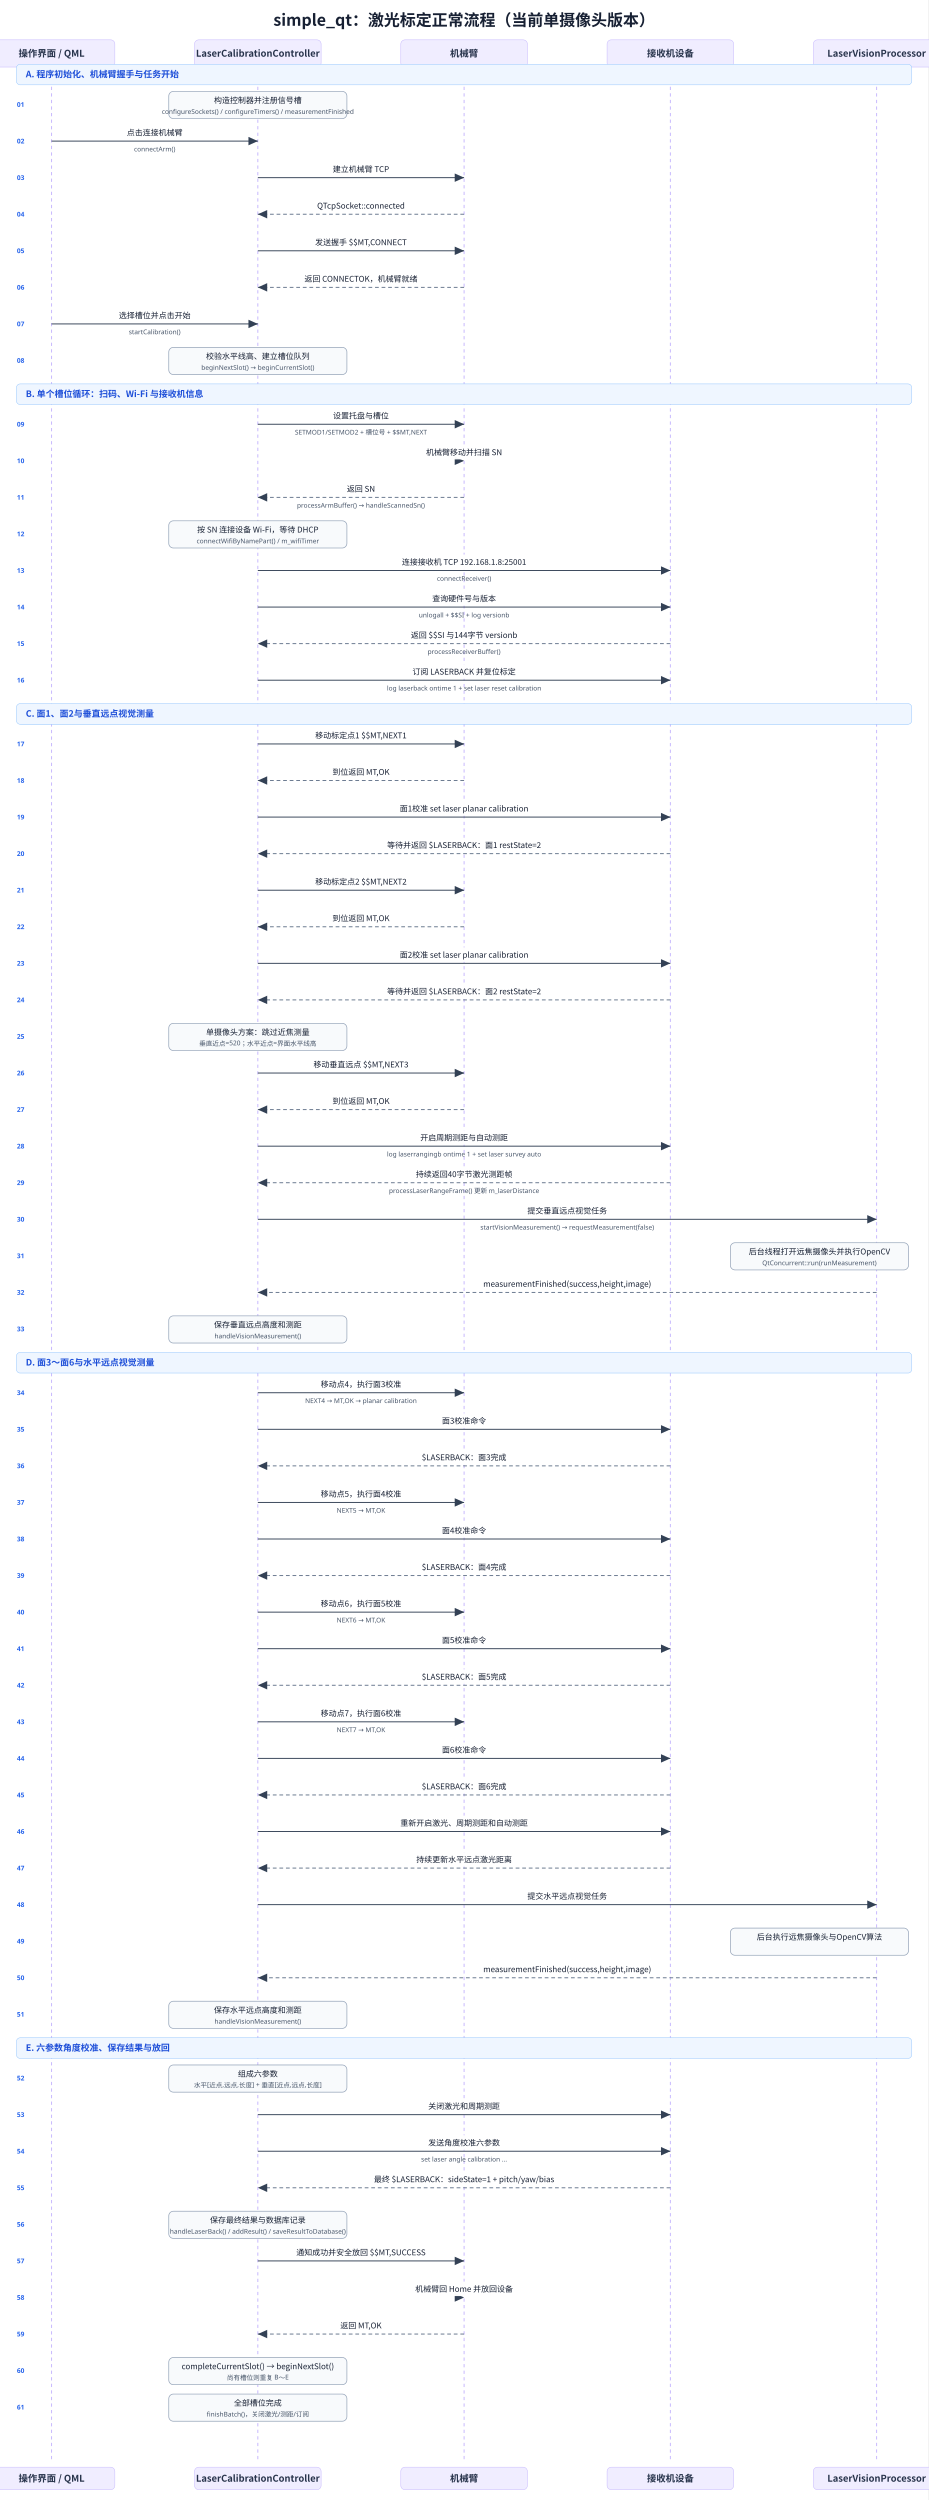
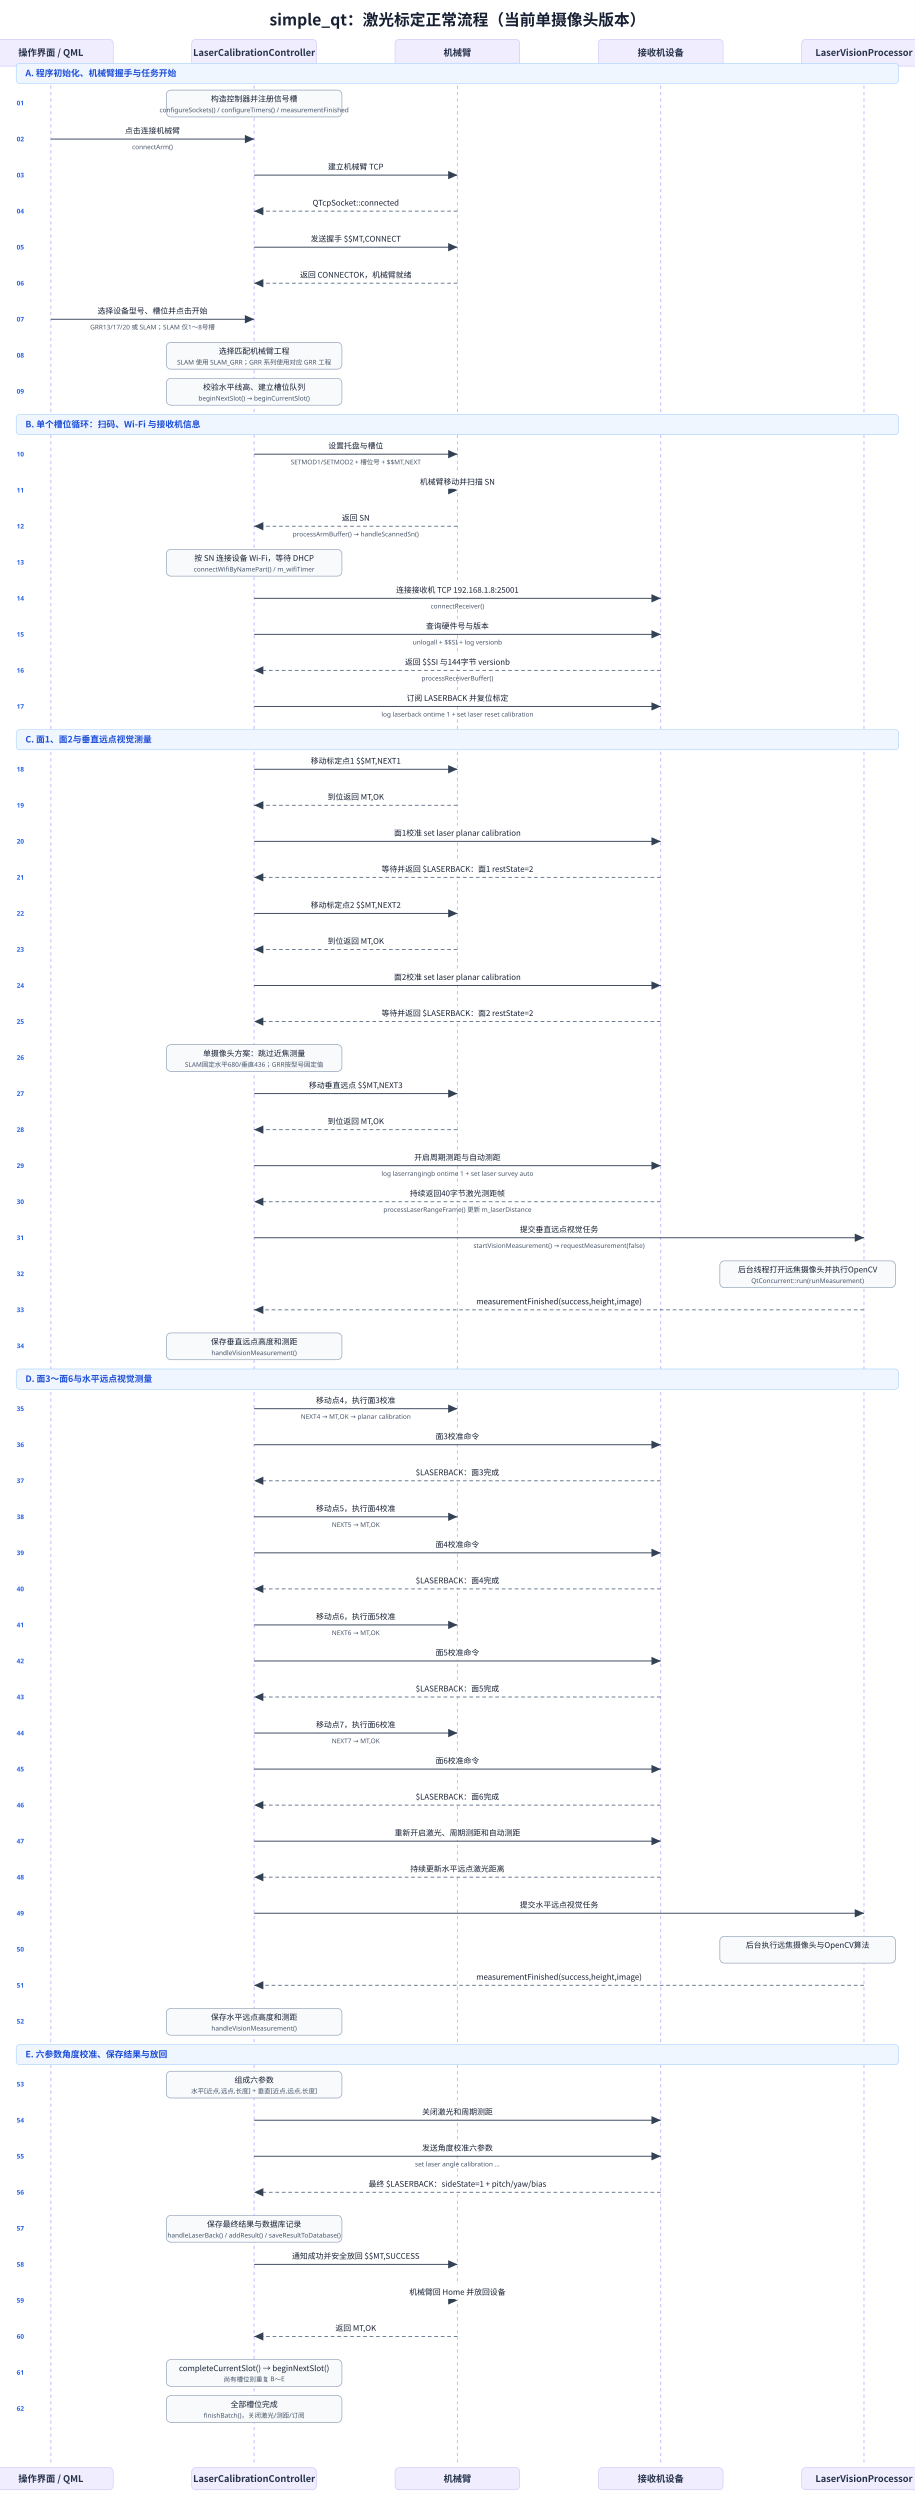
- <svg xmlns="http://www.w3.org/2000/svg" width="1980" height="5333" viewBox="0 0 1980 5333">
+ <svg xmlns="http://www.w3.org/2000/svg" width="1980" height="5411" viewBox="0 0 1980 5411">
  <defs>
    <marker id="arrow" markerWidth="12" markerHeight="9" refX="10" refY="4.5" orient="auto" markerUnits="strokeWidth">
      <path d="M0,0 L10,4.5 L0,9 z" fill="#334155" />
    </marker>
    <style>
      .title{font:700 34px "Microsoft YaHei","Noto Sans CJK SC",sans-serif;fill:#172033}
      .participant{font:600 20px "Microsoft YaHei","Noto Sans CJK SC",sans-serif;fill:#26324a}
      .label{font:500 17px "Microsoft YaHei","Noto Sans CJK SC",sans-serif;fill:#172033}
      .sub{font:400 14px Consolas,"Microsoft YaHei",sans-serif;fill:#475569}
      .stage{font:700 19px "Microsoft YaHei","Noto Sans CJK SC",sans-serif;fill:#1d4ed8}
      .step{font:700 14px Consolas,sans-serif;fill:#2563eb}
      .life{stroke:#c4b5fd;stroke-width:2;stroke-dasharray:7 7}
      .arrow{stroke:#334155;stroke-width:2;fill:none;marker-end:url(#arrow)}
      .return{stroke:#64748b;stroke-width:2;stroke-dasharray:8 6;fill:none;marker-end:url(#arrow)}
    </style>
  </defs>
  <rect width="100%" height="100%" fill="#ffffff" />
  <text class="title" x="990" y="55" text-anchor="middle">simple_qt：激光标定正常流程（当前单摄像头版本）</text>
  <rect x="-25" y="85" width="270" height="58" rx="9" fill="#f0edff" stroke="#c4b5fd" />
  <text class="participant" x="110" y="121" text-anchor="middle">操作界面 / QML</text>
-   <line class="life" x1="110" y1="143" x2="110" y2="5253" />
+   <line class="life" x1="110" y1="143" x2="110" y2="5331" />
  <rect x="415" y="85" width="270" height="58" rx="9" fill="#f0edff" stroke="#c4b5fd" />
  <text class="participant" x="550" y="121" text-anchor="middle">LaserCalibrationController</text>
-   <line class="life" x1="550" y1="143" x2="550" y2="5253" />
+   <line class="life" x1="550" y1="143" x2="550" y2="5331" />
  <rect x="855" y="85" width="270" height="58" rx="9" fill="#f0edff" stroke="#c4b5fd" />
  <text class="participant" x="990" y="121" text-anchor="middle">机械臂</text>
-   <line class="life" x1="990" y1="143" x2="990" y2="5253" />
+   <line class="life" x1="990" y1="143" x2="990" y2="5331" />
  <rect x="1295" y="85" width="270" height="58" rx="9" fill="#f0edff" stroke="#c4b5fd" />
  <text class="participant" x="1430" y="121" text-anchor="middle">接收机设备</text>
-   <line class="life" x1="1430" y1="143" x2="1430" y2="5253" />
+   <line class="life" x1="1430" y1="143" x2="1430" y2="5331" />
  <rect x="1735" y="85" width="270" height="58" rx="9" fill="#f0edff" stroke="#c4b5fd" />
  <text class="participant" x="1870" y="121" text-anchor="middle">LaserVisionProcessor</text>
-   <line class="life" x1="1870" y1="143" x2="1870" y2="5253" />
+   <line class="life" x1="1870" y1="143" x2="1870" y2="5331" />
  <rect x="35" y="137" width="1910" height="44" rx="8" fill="#eff6ff" stroke="#93c5fd" />
  <text class="stage" x="55" y="165">A. 程序初始化、机械臂握手与任务开始</text>
  <text class="step" x="36" y="228">01</text>
  <rect x="360" y="195" width="380" height="58" rx="10" fill="#f8fafc" stroke="#94a3b8" stroke-width="1.5" />
  <text class="label" x="550" y="220" text-anchor="middle">构造控制器并注册信号槽</text>
  <text class="sub" x="550" y="243" text-anchor="middle">configureSockets() / configureTimers() / measurementFinished</text>
  <text class="step" x="36" y="306">02</text>
  <line class="arrow" x1="110" y1="301" x2="550" y2="301" />
  <rect x="132" y="267" width="396" height="31" rx="5" fill="#ffffff" opacity="0.96" />
  <text class="label" x="330" y="289" text-anchor="middle">点击连接机械臂</text>
  <text class="sub" x="330" y="323" text-anchor="middle">connectArm()</text>
  <text class="step" x="36" y="384">03</text>
  <line class="arrow" x1="550" y1="379" x2="990" y2="379" />
  <rect x="572" y="345" width="396" height="31" rx="5" fill="#ffffff" opacity="0.96" />
  <text class="label" x="770" y="367" text-anchor="middle">建立机械臂 TCP</text>
  <text class="step" x="36" y="462">04</text>
  <line class="return" x1="990" y1="457" x2="550" y2="457" />
  <rect x="572" y="423" width="396" height="31" rx="5" fill="#ffffff" opacity="0.96" />
  <text class="label" x="770" y="445" text-anchor="middle">QTcpSocket::connected</text>
  <text class="step" x="36" y="540">05</text>
  <line class="arrow" x1="550" y1="535" x2="990" y2="535" />
  <rect x="572" y="501" width="396" height="31" rx="5" fill="#ffffff" opacity="0.96" />
  <text class="label" x="770" y="523" text-anchor="middle">发送握手 $$MT,CONNECT</text>
  <text class="step" x="36" y="618">06</text>
  <line class="return" x1="990" y1="613" x2="550" y2="613" />
  <rect x="572" y="579" width="396" height="31" rx="5" fill="#ffffff" opacity="0.96" />
  <text class="label" x="770" y="601" text-anchor="middle">返回 CONNECTOK，机械臂就绪</text>
  <text class="step" x="36" y="696">07</text>
  <line class="arrow" x1="110" y1="691" x2="550" y2="691" />
  <rect x="132" y="657" width="396" height="31" rx="5" fill="#ffffff" opacity="0.96" />
-   <text class="label" x="330" y="679" text-anchor="middle">选择槽位并点击开始</text>
-   <text class="sub" x="330" y="713" text-anchor="middle">startCalibration()</text>
+   <text class="label" x="330" y="679" text-anchor="middle">选择设备型号、槽位并点击开始</text>
+   <text class="sub" x="330" y="713" text-anchor="middle">GRR13/17/20 或 SLAM；SLAM 仅1～8号槽</text>
  <text class="step" x="36" y="774">08</text>
  <rect x="360" y="741" width="380" height="58" rx="10" fill="#f8fafc" stroke="#94a3b8" stroke-width="1.5" />
-   <text class="label" x="550" y="766" text-anchor="middle">校验水平线高、建立槽位队列</text>
-   <text class="sub" x="550" y="789" text-anchor="middle">beginNextSlot() → beginCurrentSlot()</text>
-   <rect x="35" y="819" width="1910" height="44" rx="8" fill="#eff6ff" stroke="#93c5fd" />
-   <text class="stage" x="55" y="847">B. 单个槽位循环：扫码、Wi-Fi 与接收机信息</text>
-   <text class="step" x="36" y="910">09</text>
-   <line class="arrow" x1="550" y1="905" x2="990" y2="905" />
-   <rect x="572" y="871" width="396" height="31" rx="5" fill="#ffffff" opacity="0.96" />
-   <text class="label" x="770" y="893" text-anchor="middle">设置托盘与槽位</text>
-   <text class="sub" x="770" y="927" text-anchor="middle">SETMOD1/SETMOD2 + 槽位号 + $$MT,NEXT</text>
+   <text class="label" x="550" y="766" text-anchor="middle">选择匹配机械臂工程</text>
+   <text class="sub" x="550" y="789" text-anchor="middle">SLAM 使用 SLAM_GRR；GRR 系列使用对应 GRR 工程</text>
+   <text class="step" x="36" y="852">09</text>
+   <rect x="360" y="819" width="380" height="58" rx="10" fill="#f8fafc" stroke="#94a3b8" stroke-width="1.5" />
+   <text class="label" x="550" y="844" text-anchor="middle">校验水平线高、建立槽位队列</text>
+   <text class="sub" x="550" y="867" text-anchor="middle">beginNextSlot() → beginCurrentSlot()</text>
+   <rect x="35" y="897" width="1910" height="44" rx="8" fill="#eff6ff" stroke="#93c5fd" />
+   <text class="stage" x="55" y="925">B. 单个槽位循环：扫码、Wi-Fi 与接收机信息</text>
  <text class="step" x="36" y="988">10</text>
-   <line class="arrow" x1="990" y1="983" x2="990" y2="983" />
-   <rect x="792" y="949" width="396" height="31" rx="5" fill="#ffffff" opacity="0.96" />
-   <text class="label" x="990" y="971" text-anchor="middle">机械臂移动并扫描 SN</text>
+   <line class="arrow" x1="550" y1="983" x2="990" y2="983" />
+   <rect x="572" y="949" width="396" height="31" rx="5" fill="#ffffff" opacity="0.96" />
+   <text class="label" x="770" y="971" text-anchor="middle">设置托盘与槽位</text>
+   <text class="sub" x="770" y="1005" text-anchor="middle">SETMOD1/SETMOD2 + 槽位号 + $$MT,NEXT</text>
  <text class="step" x="36" y="1066">11</text>
-   <line class="return" x1="990" y1="1061" x2="550" y2="1061" />
-   <rect x="572" y="1027" width="396" height="31" rx="5" fill="#ffffff" opacity="0.96" />
-   <text class="label" x="770" y="1049" text-anchor="middle">返回 SN</text>
-   <text class="sub" x="770" y="1083" text-anchor="middle">processArmBuffer() → handleScannedSn()</text>
+   <line class="arrow" x1="990" y1="1061" x2="990" y2="1061" />
+   <rect x="792" y="1027" width="396" height="31" rx="5" fill="#ffffff" opacity="0.96" />
+   <text class="label" x="990" y="1049" text-anchor="middle">机械臂移动并扫描 SN</text>
  <text class="step" x="36" y="1144">12</text>
-   <rect x="360" y="1111" width="380" height="58" rx="10" fill="#f8fafc" stroke="#94a3b8" stroke-width="1.5" />
-   <text class="label" x="550" y="1136" text-anchor="middle">按 SN 连接设备 Wi-Fi，等待 DHCP</text>
-   <text class="sub" x="550" y="1159" text-anchor="middle">connectWifiByNamePart() / m_wifiTimer</text>
+   <line class="return" x1="990" y1="1139" x2="550" y2="1139" />
+   <rect x="572" y="1105" width="396" height="31" rx="5" fill="#ffffff" opacity="0.96" />
+   <text class="label" x="770" y="1127" text-anchor="middle">返回 SN</text>
+   <text class="sub" x="770" y="1161" text-anchor="middle">processArmBuffer() → handleScannedSn()</text>
  <text class="step" x="36" y="1222">13</text>
-   <line class="arrow" x1="550" y1="1217" x2="1430" y2="1217" />
-   <rect x="792" y="1183" width="396" height="31" rx="5" fill="#ffffff" opacity="0.96" />
-   <text class="label" x="990" y="1205" text-anchor="middle">连接接收机 TCP 192.168.1.8:25001</text>
-   <text class="sub" x="990" y="1239" text-anchor="middle">connectReceiver()</text>
+   <rect x="360" y="1189" width="380" height="58" rx="10" fill="#f8fafc" stroke="#94a3b8" stroke-width="1.5" />
+   <text class="label" x="550" y="1214" text-anchor="middle">按 SN 连接设备 Wi-Fi，等待 DHCP</text>
+   <text class="sub" x="550" y="1237" text-anchor="middle">connectWifiByNamePart() / m_wifiTimer</text>
  <text class="step" x="36" y="1300">14</text>
  <line class="arrow" x1="550" y1="1295" x2="1430" y2="1295" />
  <rect x="792" y="1261" width="396" height="31" rx="5" fill="#ffffff" opacity="0.96" />
-   <text class="label" x="990" y="1283" text-anchor="middle">查询硬件号与版本</text>
-   <text class="sub" x="990" y="1317" text-anchor="middle">unlogall + $$SI + log versionb</text>
+   <text class="label" x="990" y="1283" text-anchor="middle">连接接收机 TCP 192.168.1.8:25001</text>
+   <text class="sub" x="990" y="1317" text-anchor="middle">connectReceiver()</text>
  <text class="step" x="36" y="1378">15</text>
-   <line class="return" x1="1430" y1="1373" x2="550" y2="1373" />
+   <line class="arrow" x1="550" y1="1373" x2="1430" y2="1373" />
  <rect x="792" y="1339" width="396" height="31" rx="5" fill="#ffffff" opacity="0.96" />
-   <text class="label" x="990" y="1361" text-anchor="middle">返回 $$SI 与144字节 versionb</text>
-   <text class="sub" x="990" y="1395" text-anchor="middle">processReceiverBuffer()</text>
+   <text class="label" x="990" y="1361" text-anchor="middle">查询硬件号与版本</text>
+   <text class="sub" x="990" y="1395" text-anchor="middle">unlogall + $$SI + log versionb</text>
  <text class="step" x="36" y="1456">16</text>
-   <line class="arrow" x1="550" y1="1451" x2="1430" y2="1451" />
+   <line class="return" x1="1430" y1="1451" x2="550" y2="1451" />
  <rect x="792" y="1417" width="396" height="31" rx="5" fill="#ffffff" opacity="0.96" />
-   <text class="label" x="990" y="1439" text-anchor="middle">订阅 LASERBACK 并复位标定</text>
-   <text class="sub" x="990" y="1473" text-anchor="middle">log laserback ontime 1 + set laser reset calibration</text>
-   <rect x="35" y="1501" width="1910" height="44" rx="8" fill="#eff6ff" stroke="#93c5fd" />
-   <text class="stage" x="55" y="1529">C. 面1、面2与垂直远点视觉测量</text>
-   <text class="step" x="36" y="1592">17</text>
-   <line class="arrow" x1="550" y1="1587" x2="990" y2="1587" />
-   <rect x="572" y="1553" width="396" height="31" rx="5" fill="#ffffff" opacity="0.96" />
-   <text class="label" x="770" y="1575" text-anchor="middle">移动标定点1 $$MT,NEXT1</text>
+   <text class="label" x="990" y="1439" text-anchor="middle">返回 $$SI 与144字节 versionb</text>
+   <text class="sub" x="990" y="1473" text-anchor="middle">processReceiverBuffer()</text>
+   <text class="step" x="36" y="1534">17</text>
+   <line class="arrow" x1="550" y1="1529" x2="1430" y2="1529" />
+   <rect x="792" y="1495" width="396" height="31" rx="5" fill="#ffffff" opacity="0.96" />
+   <text class="label" x="990" y="1517" text-anchor="middle">订阅 LASERBACK 并复位标定</text>
+   <text class="sub" x="990" y="1551" text-anchor="middle">log laserback ontime 1 + set laser reset calibration</text>
+   <rect x="35" y="1579" width="1910" height="44" rx="8" fill="#eff6ff" stroke="#93c5fd" />
+   <text class="stage" x="55" y="1607">C. 面1、面2与垂直远点视觉测量</text>
  <text class="step" x="36" y="1670">18</text>
-   <line class="return" x1="990" y1="1665" x2="550" y2="1665" />
+   <line class="arrow" x1="550" y1="1665" x2="990" y2="1665" />
  <rect x="572" y="1631" width="396" height="31" rx="5" fill="#ffffff" opacity="0.96" />
-   <text class="label" x="770" y="1653" text-anchor="middle">到位返回 MT,OK</text>
+   <text class="label" x="770" y="1653" text-anchor="middle">移动标定点1 $$MT,NEXT1</text>
  <text class="step" x="36" y="1748">19</text>
-   <line class="arrow" x1="550" y1="1743" x2="1430" y2="1743" />
-   <rect x="792" y="1709" width="396" height="31" rx="5" fill="#ffffff" opacity="0.96" />
-   <text class="label" x="990" y="1731" text-anchor="middle">面1校准 set laser planar calibration</text>
+   <line class="return" x1="990" y1="1743" x2="550" y2="1743" />
+   <rect x="572" y="1709" width="396" height="31" rx="5" fill="#ffffff" opacity="0.96" />
+   <text class="label" x="770" y="1731" text-anchor="middle">到位返回 MT,OK</text>
  <text class="step" x="36" y="1826">20</text>
-   <line class="return" x1="1430" y1="1821" x2="550" y2="1821" />
+   <line class="arrow" x1="550" y1="1821" x2="1430" y2="1821" />
  <rect x="792" y="1787" width="396" height="31" rx="5" fill="#ffffff" opacity="0.96" />
-   <text class="label" x="990" y="1809" text-anchor="middle">等待并返回 $LASERBACK：面1 restState=2</text>
+   <text class="label" x="990" y="1809" text-anchor="middle">面1校准 set laser planar calibration</text>
  <text class="step" x="36" y="1904">21</text>
-   <line class="arrow" x1="550" y1="1899" x2="990" y2="1899" />
-   <rect x="572" y="1865" width="396" height="31" rx="5" fill="#ffffff" opacity="0.96" />
-   <text class="label" x="770" y="1887" text-anchor="middle">移动标定点2 $$MT,NEXT2</text>
+   <line class="return" x1="1430" y1="1899" x2="550" y2="1899" />
+   <rect x="792" y="1865" width="396" height="31" rx="5" fill="#ffffff" opacity="0.96" />
+   <text class="label" x="990" y="1887" text-anchor="middle">等待并返回 $LASERBACK：面1 restState=2</text>
  <text class="step" x="36" y="1982">22</text>
-   <line class="return" x1="990" y1="1977" x2="550" y2="1977" />
+   <line class="arrow" x1="550" y1="1977" x2="990" y2="1977" />
  <rect x="572" y="1943" width="396" height="31" rx="5" fill="#ffffff" opacity="0.96" />
-   <text class="label" x="770" y="1965" text-anchor="middle">到位返回 MT,OK</text>
+   <text class="label" x="770" y="1965" text-anchor="middle">移动标定点2 $$MT,NEXT2</text>
  <text class="step" x="36" y="2060">23</text>
-   <line class="arrow" x1="550" y1="2055" x2="1430" y2="2055" />
-   <rect x="792" y="2021" width="396" height="31" rx="5" fill="#ffffff" opacity="0.96" />
-   <text class="label" x="990" y="2043" text-anchor="middle">面2校准 set laser planar calibration</text>
+   <line class="return" x1="990" y1="2055" x2="550" y2="2055" />
+   <rect x="572" y="2021" width="396" height="31" rx="5" fill="#ffffff" opacity="0.96" />
+   <text class="label" x="770" y="2043" text-anchor="middle">到位返回 MT,OK</text>
  <text class="step" x="36" y="2138">24</text>
-   <line class="return" x1="1430" y1="2133" x2="550" y2="2133" />
+   <line class="arrow" x1="550" y1="2133" x2="1430" y2="2133" />
  <rect x="792" y="2099" width="396" height="31" rx="5" fill="#ffffff" opacity="0.96" />
-   <text class="label" x="990" y="2121" text-anchor="middle">等待并返回 $LASERBACK：面2 restState=2</text>
+   <text class="label" x="990" y="2121" text-anchor="middle">面2校准 set laser planar calibration</text>
  <text class="step" x="36" y="2216">25</text>
-   <rect x="360" y="2183" width="380" height="58" rx="10" fill="#f8fafc" stroke="#94a3b8" stroke-width="1.5" />
-   <text class="label" x="550" y="2208" text-anchor="middle">单摄像头方案：跳过近焦测量</text>
-   <text class="sub" x="550" y="2231" text-anchor="middle">垂直近点=520；水平近点=界面水平线高</text>
+   <line class="return" x1="1430" y1="2211" x2="550" y2="2211" />
+   <rect x="792" y="2177" width="396" height="31" rx="5" fill="#ffffff" opacity="0.96" />
+   <text class="label" x="990" y="2199" text-anchor="middle">等待并返回 $LASERBACK：面2 restState=2</text>
  <text class="step" x="36" y="2294">26</text>
-   <line class="arrow" x1="550" y1="2289" x2="990" y2="2289" />
-   <rect x="572" y="2255" width="396" height="31" rx="5" fill="#ffffff" opacity="0.96" />
-   <text class="label" x="770" y="2277" text-anchor="middle">移动垂直远点 $$MT,NEXT3</text>
+   <rect x="360" y="2261" width="380" height="58" rx="10" fill="#f8fafc" stroke="#94a3b8" stroke-width="1.5" />
+   <text class="label" x="550" y="2286" text-anchor="middle">单摄像头方案：跳过近焦测量</text>
+   <text class="sub" x="550" y="2309" text-anchor="middle">SLAM固定水平680/垂直436；GRR按型号固定值</text>
  <text class="step" x="36" y="2372">27</text>
-   <line class="return" x1="990" y1="2367" x2="550" y2="2367" />
+   <line class="arrow" x1="550" y1="2367" x2="990" y2="2367" />
  <rect x="572" y="2333" width="396" height="31" rx="5" fill="#ffffff" opacity="0.96" />
-   <text class="label" x="770" y="2355" text-anchor="middle">到位返回 MT,OK</text>
+   <text class="label" x="770" y="2355" text-anchor="middle">移动垂直远点 $$MT,NEXT3</text>
  <text class="step" x="36" y="2450">28</text>
-   <line class="arrow" x1="550" y1="2445" x2="1430" y2="2445" />
-   <rect x="792" y="2411" width="396" height="31" rx="5" fill="#ffffff" opacity="0.96" />
-   <text class="label" x="990" y="2433" text-anchor="middle">开启周期测距与自动测距</text>
-   <text class="sub" x="990" y="2467" text-anchor="middle">log laserrangingb ontime 1 + set laser survey auto</text>
+   <line class="return" x1="990" y1="2445" x2="550" y2="2445" />
+   <rect x="572" y="2411" width="396" height="31" rx="5" fill="#ffffff" opacity="0.96" />
+   <text class="label" x="770" y="2433" text-anchor="middle">到位返回 MT,OK</text>
  <text class="step" x="36" y="2528">29</text>
-   <line class="return" x1="1430" y1="2523" x2="550" y2="2523" />
+   <line class="arrow" x1="550" y1="2523" x2="1430" y2="2523" />
  <rect x="792" y="2489" width="396" height="31" rx="5" fill="#ffffff" opacity="0.96" />
-   <text class="label" x="990" y="2511" text-anchor="middle">持续返回40字节激光测距帧</text>
-   <text class="sub" x="990" y="2545" text-anchor="middle">processLaserRangeFrame() 更新 m_laserDistance</text>
+   <text class="label" x="990" y="2511" text-anchor="middle">开启周期测距与自动测距</text>
+   <text class="sub" x="990" y="2545" text-anchor="middle">log laserrangingb ontime 1 + set laser survey auto</text>
  <text class="step" x="36" y="2606">30</text>
-   <line class="arrow" x1="550" y1="2601" x2="1870" y2="2601" />
-   <rect x="1012" y="2567" width="396" height="31" rx="5" fill="#ffffff" opacity="0.96" />
-   <text class="label" x="1210" y="2589" text-anchor="middle">提交垂直远点视觉任务</text>
-   <text class="sub" x="1210" y="2623" text-anchor="middle">startVisionMeasurement() → requestMeasurement(false)</text>
+   <line class="return" x1="1430" y1="2601" x2="550" y2="2601" />
+   <rect x="792" y="2567" width="396" height="31" rx="5" fill="#ffffff" opacity="0.96" />
+   <text class="label" x="990" y="2589" text-anchor="middle">持续返回40字节激光测距帧</text>
+   <text class="sub" x="990" y="2623" text-anchor="middle">processLaserRangeFrame() 更新 m_laserDistance</text>
  <text class="step" x="36" y="2684">31</text>
-   <rect x="1558" y="2651" width="380" height="58" rx="10" fill="#f8fafc" stroke="#94a3b8" stroke-width="1.5" />
-   <text class="label" x="1748" y="2676" text-anchor="middle">后台线程打开远焦摄像头并执行OpenCV</text>
-   <text class="sub" x="1748" y="2699" text-anchor="middle">QtConcurrent::run(runMeasurement)</text>
+   <line class="arrow" x1="550" y1="2679" x2="1870" y2="2679" />
+   <rect x="1012" y="2645" width="396" height="31" rx="5" fill="#ffffff" opacity="0.96" />
+   <text class="label" x="1210" y="2667" text-anchor="middle">提交垂直远点视觉任务</text>
+   <text class="sub" x="1210" y="2701" text-anchor="middle">startVisionMeasurement() → requestMeasurement(false)</text>
  <text class="step" x="36" y="2762">32</text>
-   <line class="return" x1="1870" y1="2757" x2="550" y2="2757" />
-   <rect x="1012" y="2723" width="396" height="31" rx="5" fill="#ffffff" opacity="0.96" />
-   <text class="label" x="1210" y="2745" text-anchor="middle">measurementFinished(success,height,image)</text>
+   <rect x="1558" y="2729" width="380" height="58" rx="10" fill="#f8fafc" stroke="#94a3b8" stroke-width="1.5" />
+   <text class="label" x="1748" y="2754" text-anchor="middle">后台线程打开远焦摄像头并执行OpenCV</text>
+   <text class="sub" x="1748" y="2777" text-anchor="middle">QtConcurrent::run(runMeasurement)</text>
  <text class="step" x="36" y="2840">33</text>
-   <rect x="360" y="2807" width="380" height="58" rx="10" fill="#f8fafc" stroke="#94a3b8" stroke-width="1.5" />
-   <text class="label" x="550" y="2832" text-anchor="middle">保存垂直远点高度和测距</text>
-   <text class="sub" x="550" y="2855" text-anchor="middle">handleVisionMeasurement()</text>
-   <rect x="35" y="2885" width="1910" height="44" rx="8" fill="#eff6ff" stroke="#93c5fd" />
-   <text class="stage" x="55" y="2913">D. 面3～面6与水平远点视觉测量</text>
-   <text class="step" x="36" y="2976">34</text>
-   <line class="arrow" x1="550" y1="2971" x2="990" y2="2971" />
-   <rect x="572" y="2937" width="396" height="31" rx="5" fill="#ffffff" opacity="0.96" />
-   <text class="label" x="770" y="2959" text-anchor="middle">移动点4，执行面3校准</text>
-   <text class="sub" x="770" y="2993" text-anchor="middle">NEXT4 → MT,OK → planar calibration</text>
+   <line class="return" x1="1870" y1="2835" x2="550" y2="2835" />
+   <rect x="1012" y="2801" width="396" height="31" rx="5" fill="#ffffff" opacity="0.96" />
+   <text class="label" x="1210" y="2823" text-anchor="middle">measurementFinished(success,height,image)</text>
+   <text class="step" x="36" y="2918">34</text>
+   <rect x="360" y="2885" width="380" height="58" rx="10" fill="#f8fafc" stroke="#94a3b8" stroke-width="1.5" />
+   <text class="label" x="550" y="2910" text-anchor="middle">保存垂直远点高度和测距</text>
+   <text class="sub" x="550" y="2933" text-anchor="middle">handleVisionMeasurement()</text>
+   <rect x="35" y="2963" width="1910" height="44" rx="8" fill="#eff6ff" stroke="#93c5fd" />
+   <text class="stage" x="55" y="2991">D. 面3～面6与水平远点视觉测量</text>
  <text class="step" x="36" y="3054">35</text>
-   <line class="arrow" x1="550" y1="3049" x2="1430" y2="3049" />
-   <rect x="792" y="3015" width="396" height="31" rx="5" fill="#ffffff" opacity="0.96" />
-   <text class="label" x="990" y="3037" text-anchor="middle">面3校准命令</text>
+   <line class="arrow" x1="550" y1="3049" x2="990" y2="3049" />
+   <rect x="572" y="3015" width="396" height="31" rx="5" fill="#ffffff" opacity="0.96" />
+   <text class="label" x="770" y="3037" text-anchor="middle">移动点4，执行面3校准</text>
+   <text class="sub" x="770" y="3071" text-anchor="middle">NEXT4 → MT,OK → planar calibration</text>
  <text class="step" x="36" y="3132">36</text>
-   <line class="return" x1="1430" y1="3127" x2="550" y2="3127" />
+   <line class="arrow" x1="550" y1="3127" x2="1430" y2="3127" />
  <rect x="792" y="3093" width="396" height="31" rx="5" fill="#ffffff" opacity="0.96" />
-   <text class="label" x="990" y="3115" text-anchor="middle">$LASERBACK：面3完成</text>
+   <text class="label" x="990" y="3115" text-anchor="middle">面3校准命令</text>
  <text class="step" x="36" y="3210">37</text>
-   <line class="arrow" x1="550" y1="3205" x2="990" y2="3205" />
-   <rect x="572" y="3171" width="396" height="31" rx="5" fill="#ffffff" opacity="0.96" />
-   <text class="label" x="770" y="3193" text-anchor="middle">移动点5，执行面4校准</text>
-   <text class="sub" x="770" y="3227" text-anchor="middle">NEXT5 → MT,OK</text>
+   <line class="return" x1="1430" y1="3205" x2="550" y2="3205" />
+   <rect x="792" y="3171" width="396" height="31" rx="5" fill="#ffffff" opacity="0.96" />
+   <text class="label" x="990" y="3193" text-anchor="middle">$LASERBACK：面3完成</text>
  <text class="step" x="36" y="3288">38</text>
-   <line class="arrow" x1="550" y1="3283" x2="1430" y2="3283" />
-   <rect x="792" y="3249" width="396" height="31" rx="5" fill="#ffffff" opacity="0.96" />
-   <text class="label" x="990" y="3271" text-anchor="middle">面4校准命令</text>
+   <line class="arrow" x1="550" y1="3283" x2="990" y2="3283" />
+   <rect x="572" y="3249" width="396" height="31" rx="5" fill="#ffffff" opacity="0.96" />
+   <text class="label" x="770" y="3271" text-anchor="middle">移动点5，执行面4校准</text>
+   <text class="sub" x="770" y="3305" text-anchor="middle">NEXT5 → MT,OK</text>
  <text class="step" x="36" y="3366">39</text>
-   <line class="return" x1="1430" y1="3361" x2="550" y2="3361" />
+   <line class="arrow" x1="550" y1="3361" x2="1430" y2="3361" />
  <rect x="792" y="3327" width="396" height="31" rx="5" fill="#ffffff" opacity="0.96" />
-   <text class="label" x="990" y="3349" text-anchor="middle">$LASERBACK：面4完成</text>
+   <text class="label" x="990" y="3349" text-anchor="middle">面4校准命令</text>
  <text class="step" x="36" y="3444">40</text>
-   <line class="arrow" x1="550" y1="3439" x2="990" y2="3439" />
-   <rect x="572" y="3405" width="396" height="31" rx="5" fill="#ffffff" opacity="0.96" />
-   <text class="label" x="770" y="3427" text-anchor="middle">移动点6，执行面5校准</text>
-   <text class="sub" x="770" y="3461" text-anchor="middle">NEXT6 → MT,OK</text>
+   <line class="return" x1="1430" y1="3439" x2="550" y2="3439" />
+   <rect x="792" y="3405" width="396" height="31" rx="5" fill="#ffffff" opacity="0.96" />
+   <text class="label" x="990" y="3427" text-anchor="middle">$LASERBACK：面4完成</text>
  <text class="step" x="36" y="3522">41</text>
-   <line class="arrow" x1="550" y1="3517" x2="1430" y2="3517" />
-   <rect x="792" y="3483" width="396" height="31" rx="5" fill="#ffffff" opacity="0.96" />
-   <text class="label" x="990" y="3505" text-anchor="middle">面5校准命令</text>
+   <line class="arrow" x1="550" y1="3517" x2="990" y2="3517" />
+   <rect x="572" y="3483" width="396" height="31" rx="5" fill="#ffffff" opacity="0.96" />
+   <text class="label" x="770" y="3505" text-anchor="middle">移动点6，执行面5校准</text>
+   <text class="sub" x="770" y="3539" text-anchor="middle">NEXT6 → MT,OK</text>
  <text class="step" x="36" y="3600">42</text>
-   <line class="return" x1="1430" y1="3595" x2="550" y2="3595" />
+   <line class="arrow" x1="550" y1="3595" x2="1430" y2="3595" />
  <rect x="792" y="3561" width="396" height="31" rx="5" fill="#ffffff" opacity="0.96" />
-   <text class="label" x="990" y="3583" text-anchor="middle">$LASERBACK：面5完成</text>
+   <text class="label" x="990" y="3583" text-anchor="middle">面5校准命令</text>
  <text class="step" x="36" y="3678">43</text>
-   <line class="arrow" x1="550" y1="3673" x2="990" y2="3673" />
-   <rect x="572" y="3639" width="396" height="31" rx="5" fill="#ffffff" opacity="0.96" />
-   <text class="label" x="770" y="3661" text-anchor="middle">移动点7，执行面6校准</text>
-   <text class="sub" x="770" y="3695" text-anchor="middle">NEXT7 → MT,OK</text>
+   <line class="return" x1="1430" y1="3673" x2="550" y2="3673" />
+   <rect x="792" y="3639" width="396" height="31" rx="5" fill="#ffffff" opacity="0.96" />
+   <text class="label" x="990" y="3661" text-anchor="middle">$LASERBACK：面5完成</text>
  <text class="step" x="36" y="3756">44</text>
-   <line class="arrow" x1="550" y1="3751" x2="1430" y2="3751" />
-   <rect x="792" y="3717" width="396" height="31" rx="5" fill="#ffffff" opacity="0.96" />
-   <text class="label" x="990" y="3739" text-anchor="middle">面6校准命令</text>
+   <line class="arrow" x1="550" y1="3751" x2="990" y2="3751" />
+   <rect x="572" y="3717" width="396" height="31" rx="5" fill="#ffffff" opacity="0.96" />
+   <text class="label" x="770" y="3739" text-anchor="middle">移动点7，执行面6校准</text>
+   <text class="sub" x="770" y="3773" text-anchor="middle">NEXT7 → MT,OK</text>
  <text class="step" x="36" y="3834">45</text>
-   <line class="return" x1="1430" y1="3829" x2="550" y2="3829" />
+   <line class="arrow" x1="550" y1="3829" x2="1430" y2="3829" />
  <rect x="792" y="3795" width="396" height="31" rx="5" fill="#ffffff" opacity="0.96" />
-   <text class="label" x="990" y="3817" text-anchor="middle">$LASERBACK：面6完成</text>
+   <text class="label" x="990" y="3817" text-anchor="middle">面6校准命令</text>
  <text class="step" x="36" y="3912">46</text>
-   <line class="arrow" x1="550" y1="3907" x2="1430" y2="3907" />
+   <line class="return" x1="1430" y1="3907" x2="550" y2="3907" />
  <rect x="792" y="3873" width="396" height="31" rx="5" fill="#ffffff" opacity="0.96" />
-   <text class="label" x="990" y="3895" text-anchor="middle">重新开启激光、周期测距和自动测距</text>
+   <text class="label" x="990" y="3895" text-anchor="middle">$LASERBACK：面6完成</text>
  <text class="step" x="36" y="3990">47</text>
-   <line class="return" x1="1430" y1="3985" x2="550" y2="3985" />
+   <line class="arrow" x1="550" y1="3985" x2="1430" y2="3985" />
  <rect x="792" y="3951" width="396" height="31" rx="5" fill="#ffffff" opacity="0.96" />
-   <text class="label" x="990" y="3973" text-anchor="middle">持续更新水平远点激光距离</text>
+   <text class="label" x="990" y="3973" text-anchor="middle">重新开启激光、周期测距和自动测距</text>
  <text class="step" x="36" y="4068">48</text>
-   <line class="arrow" x1="550" y1="4063" x2="1870" y2="4063" />
-   <rect x="1012" y="4029" width="396" height="31" rx="5" fill="#ffffff" opacity="0.96" />
-   <text class="label" x="1210" y="4051" text-anchor="middle">提交水平远点视觉任务</text>
+   <line class="return" x1="1430" y1="4063" x2="550" y2="4063" />
+   <rect x="792" y="4029" width="396" height="31" rx="5" fill="#ffffff" opacity="0.96" />
+   <text class="label" x="990" y="4051" text-anchor="middle">持续更新水平远点激光距离</text>
  <text class="step" x="36" y="4146">49</text>
-   <rect x="1558" y="4113" width="380" height="58" rx="10" fill="#f8fafc" stroke="#94a3b8" stroke-width="1.5" />
-   <text class="label" x="1748" y="4138" text-anchor="middle">后台执行远焦摄像头与OpenCV算法</text>
+   <line class="arrow" x1="550" y1="4141" x2="1870" y2="4141" />
+   <rect x="1012" y="4107" width="396" height="31" rx="5" fill="#ffffff" opacity="0.96" />
+   <text class="label" x="1210" y="4129" text-anchor="middle">提交水平远点视觉任务</text>
  <text class="step" x="36" y="4224">50</text>
-   <line class="return" x1="1870" y1="4219" x2="550" y2="4219" />
-   <rect x="1012" y="4185" width="396" height="31" rx="5" fill="#ffffff" opacity="0.96" />
-   <text class="label" x="1210" y="4207" text-anchor="middle">measurementFinished(success,height,image)</text>
+   <rect x="1558" y="4191" width="380" height="58" rx="10" fill="#f8fafc" stroke="#94a3b8" stroke-width="1.5" />
+   <text class="label" x="1748" y="4216" text-anchor="middle">后台执行远焦摄像头与OpenCV算法</text>
  <text class="step" x="36" y="4302">51</text>
-   <rect x="360" y="4269" width="380" height="58" rx="10" fill="#f8fafc" stroke="#94a3b8" stroke-width="1.5" />
-   <text class="label" x="550" y="4294" text-anchor="middle">保存水平远点高度和测距</text>
-   <text class="sub" x="550" y="4317" text-anchor="middle">handleVisionMeasurement()</text>
-   <rect x="35" y="4347" width="1910" height="44" rx="8" fill="#eff6ff" stroke="#93c5fd" />
-   <text class="stage" x="55" y="4375">E. 六参数角度校准、保存结果与放回</text>
-   <text class="step" x="36" y="4438">52</text>
-   <rect x="360" y="4405" width="380" height="58" rx="10" fill="#f8fafc" stroke="#94a3b8" stroke-width="1.5" />
-   <text class="label" x="550" y="4430" text-anchor="middle">组成六参数</text>
-   <text class="sub" x="550" y="4453" text-anchor="middle">水平[近点,远点,长度] + 垂直[近点,远点,长度]</text>
+   <line class="return" x1="1870" y1="4297" x2="550" y2="4297" />
+   <rect x="1012" y="4263" width="396" height="31" rx="5" fill="#ffffff" opacity="0.96" />
+   <text class="label" x="1210" y="4285" text-anchor="middle">measurementFinished(success,height,image)</text>
+   <text class="step" x="36" y="4380">52</text>
+   <rect x="360" y="4347" width="380" height="58" rx="10" fill="#f8fafc" stroke="#94a3b8" stroke-width="1.5" />
+   <text class="label" x="550" y="4372" text-anchor="middle">保存水平远点高度和测距</text>
+   <text class="sub" x="550" y="4395" text-anchor="middle">handleVisionMeasurement()</text>
+   <rect x="35" y="4425" width="1910" height="44" rx="8" fill="#eff6ff" stroke="#93c5fd" />
+   <text class="stage" x="55" y="4453">E. 六参数角度校准、保存结果与放回</text>
  <text class="step" x="36" y="4516">53</text>
-   <line class="arrow" x1="550" y1="4511" x2="1430" y2="4511" />
-   <rect x="792" y="4477" width="396" height="31" rx="5" fill="#ffffff" opacity="0.96" />
-   <text class="label" x="990" y="4499" text-anchor="middle">关闭激光和周期测距</text>
+   <rect x="360" y="4483" width="380" height="58" rx="10" fill="#f8fafc" stroke="#94a3b8" stroke-width="1.5" />
+   <text class="label" x="550" y="4508" text-anchor="middle">组成六参数</text>
+   <text class="sub" x="550" y="4531" text-anchor="middle">水平[近点,远点,长度] + 垂直[近点,远点,长度]</text>
  <text class="step" x="36" y="4594">54</text>
  <line class="arrow" x1="550" y1="4589" x2="1430" y2="4589" />
  <rect x="792" y="4555" width="396" height="31" rx="5" fill="#ffffff" opacity="0.96" />
-   <text class="label" x="990" y="4577" text-anchor="middle">发送角度校准六参数</text>
-   <text class="sub" x="990" y="4611" text-anchor="middle">set laser angle calibration ...</text>
+   <text class="label" x="990" y="4577" text-anchor="middle">关闭激光和周期测距</text>
  <text class="step" x="36" y="4672">55</text>
-   <line class="return" x1="1430" y1="4667" x2="550" y2="4667" />
+   <line class="arrow" x1="550" y1="4667" x2="1430" y2="4667" />
  <rect x="792" y="4633" width="396" height="31" rx="5" fill="#ffffff" opacity="0.96" />
-   <text class="label" x="990" y="4655" text-anchor="middle">最终 $LASERBACK：sideState=1 + pitch/yaw/bias</text>
+   <text class="label" x="990" y="4655" text-anchor="middle">发送角度校准六参数</text>
+   <text class="sub" x="990" y="4689" text-anchor="middle">set laser angle calibration ...</text>
  <text class="step" x="36" y="4750">56</text>
-   <rect x="360" y="4717" width="380" height="58" rx="10" fill="#f8fafc" stroke="#94a3b8" stroke-width="1.5" />
-   <text class="label" x="550" y="4742" text-anchor="middle">保存最终结果与数据库记录</text>
-   <text class="sub" x="550" y="4765" text-anchor="middle">handleLaserBack() / addResult() / saveResultToDatabase()</text>
+   <line class="return" x1="1430" y1="4745" x2="550" y2="4745" />
+   <rect x="792" y="4711" width="396" height="31" rx="5" fill="#ffffff" opacity="0.96" />
+   <text class="label" x="990" y="4733" text-anchor="middle">最终 $LASERBACK：sideState=1 + pitch/yaw/bias</text>
  <text class="step" x="36" y="4828">57</text>
-   <line class="arrow" x1="550" y1="4823" x2="990" y2="4823" />
-   <rect x="572" y="4789" width="396" height="31" rx="5" fill="#ffffff" opacity="0.96" />
-   <text class="label" x="770" y="4811" text-anchor="middle">通知成功并安全放回 $$MT,SUCCESS</text>
+   <rect x="360" y="4795" width="380" height="58" rx="10" fill="#f8fafc" stroke="#94a3b8" stroke-width="1.5" />
+   <text class="label" x="550" y="4820" text-anchor="middle">保存最终结果与数据库记录</text>
+   <text class="sub" x="550" y="4843" text-anchor="middle">handleLaserBack() / addResult() / saveResultToDatabase()</text>
  <text class="step" x="36" y="4906">58</text>
-   <line class="arrow" x1="990" y1="4901" x2="990" y2="4901" />
-   <rect x="792" y="4867" width="396" height="31" rx="5" fill="#ffffff" opacity="0.96" />
-   <text class="label" x="990" y="4889" text-anchor="middle">机械臂回 Home 并放回设备</text>
+   <line class="arrow" x1="550" y1="4901" x2="990" y2="4901" />
+   <rect x="572" y="4867" width="396" height="31" rx="5" fill="#ffffff" opacity="0.96" />
+   <text class="label" x="770" y="4889" text-anchor="middle">通知成功并安全放回 $$MT,SUCCESS</text>
  <text class="step" x="36" y="4984">59</text>
-   <line class="return" x1="990" y1="4979" x2="550" y2="4979" />
-   <rect x="572" y="4945" width="396" height="31" rx="5" fill="#ffffff" opacity="0.96" />
-   <text class="label" x="770" y="4967" text-anchor="middle">返回 MT,OK</text>
+   <line class="arrow" x1="990" y1="4979" x2="990" y2="4979" />
+   <rect x="792" y="4945" width="396" height="31" rx="5" fill="#ffffff" opacity="0.96" />
+   <text class="label" x="990" y="4967" text-anchor="middle">机械臂回 Home 并放回设备</text>
  <text class="step" x="36" y="5062">60</text>
-   <rect x="360" y="5029" width="380" height="58" rx="10" fill="#f8fafc" stroke="#94a3b8" stroke-width="1.5" />
-   <text class="label" x="550" y="5054" text-anchor="middle">completeCurrentSlot() → beginNextSlot()</text>
-   <text class="sub" x="550" y="5077" text-anchor="middle">尚有槽位则重复 B～E</text>
+   <line class="return" x1="990" y1="5057" x2="550" y2="5057" />
+   <rect x="572" y="5023" width="396" height="31" rx="5" fill="#ffffff" opacity="0.96" />
+   <text class="label" x="770" y="5045" text-anchor="middle">返回 MT,OK</text>
  <text class="step" x="36" y="5140">61</text>
  <rect x="360" y="5107" width="380" height="58" rx="10" fill="#f8fafc" stroke="#94a3b8" stroke-width="1.5" />
-   <text class="label" x="550" y="5132" text-anchor="middle">全部槽位完成</text>
-   <text class="sub" x="550" y="5155" text-anchor="middle">finishBatch()，关闭激光/测距/订阅</text>
-   <rect x="-25" y="5263" width="270" height="48" rx="9" fill="#f0edff" stroke="#c4b5fd" />
-   <text class="participant" x="110" y="5294" text-anchor="middle">操作界面 / QML</text>
-   <rect x="415" y="5263" width="270" height="48" rx="9" fill="#f0edff" stroke="#c4b5fd" />
-   <text class="participant" x="550" y="5294" text-anchor="middle">LaserCalibrationController</text>
-   <rect x="855" y="5263" width="270" height="48" rx="9" fill="#f0edff" stroke="#c4b5fd" />
-   <text class="participant" x="990" y="5294" text-anchor="middle">机械臂</text>
-   <rect x="1295" y="5263" width="270" height="48" rx="9" fill="#f0edff" stroke="#c4b5fd" />
-   <text class="participant" x="1430" y="5294" text-anchor="middle">接收机设备</text>
-   <rect x="1735" y="5263" width="270" height="48" rx="9" fill="#f0edff" stroke="#c4b5fd" />
-   <text class="participant" x="1870" y="5294" text-anchor="middle">LaserVisionProcessor</text>
+   <text class="label" x="550" y="5132" text-anchor="middle">completeCurrentSlot() → beginNextSlot()</text>
+   <text class="sub" x="550" y="5155" text-anchor="middle">尚有槽位则重复 B～E</text>
+   <text class="step" x="36" y="5218">62</text>
+   <rect x="360" y="5185" width="380" height="58" rx="10" fill="#f8fafc" stroke="#94a3b8" stroke-width="1.5" />
+   <text class="label" x="550" y="5210" text-anchor="middle">全部槽位完成</text>
+   <text class="sub" x="550" y="5233" text-anchor="middle">finishBatch()，关闭激光/测距/订阅</text>
+   <rect x="-25" y="5341" width="270" height="48" rx="9" fill="#f0edff" stroke="#c4b5fd" />
+   <text class="participant" x="110" y="5372" text-anchor="middle">操作界面 / QML</text>
+   <rect x="415" y="5341" width="270" height="48" rx="9" fill="#f0edff" stroke="#c4b5fd" />
+   <text class="participant" x="550" y="5372" text-anchor="middle">LaserCalibrationController</text>
+   <rect x="855" y="5341" width="270" height="48" rx="9" fill="#f0edff" stroke="#c4b5fd" />
+   <text class="participant" x="990" y="5372" text-anchor="middle">机械臂</text>
+   <rect x="1295" y="5341" width="270" height="48" rx="9" fill="#f0edff" stroke="#c4b5fd" />
+   <text class="participant" x="1430" y="5372" text-anchor="middle">接收机设备</text>
+   <rect x="1735" y="5341" width="270" height="48" rx="9" fill="#f0edff" stroke="#c4b5fd" />
+   <text class="participant" x="1870" y="5372" text-anchor="middle">LaserVisionProcessor</text>
</svg>
